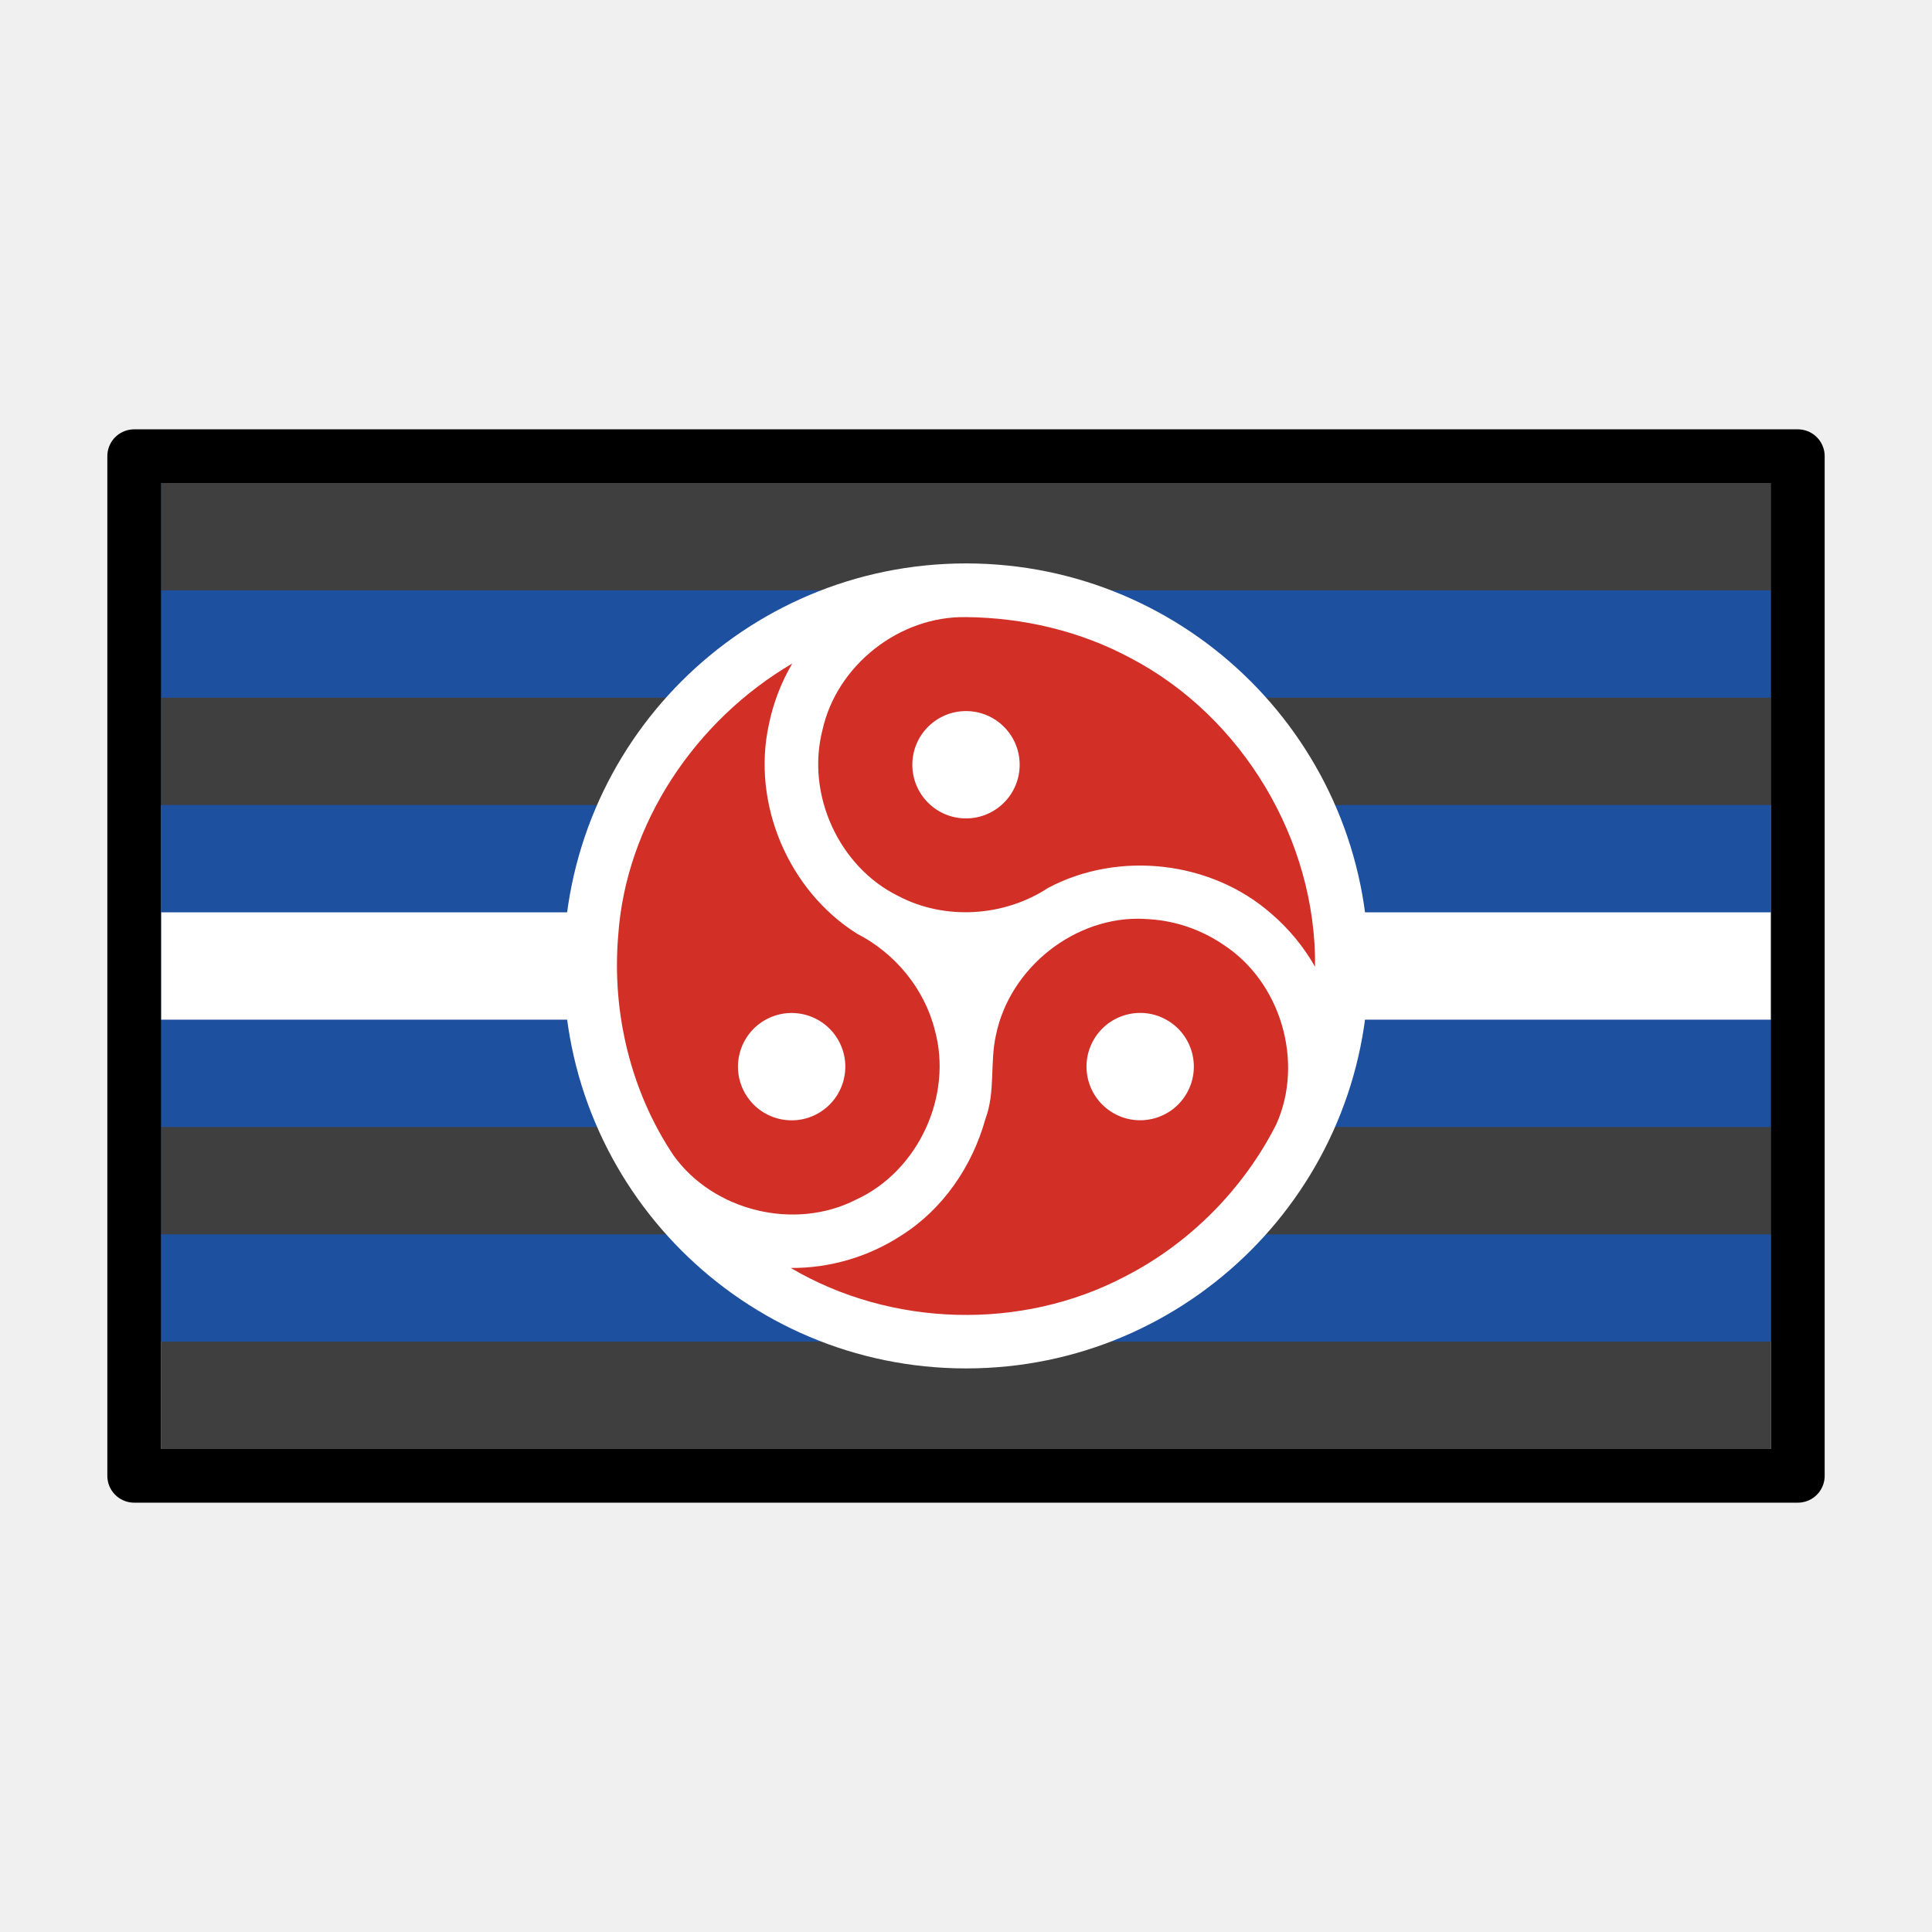
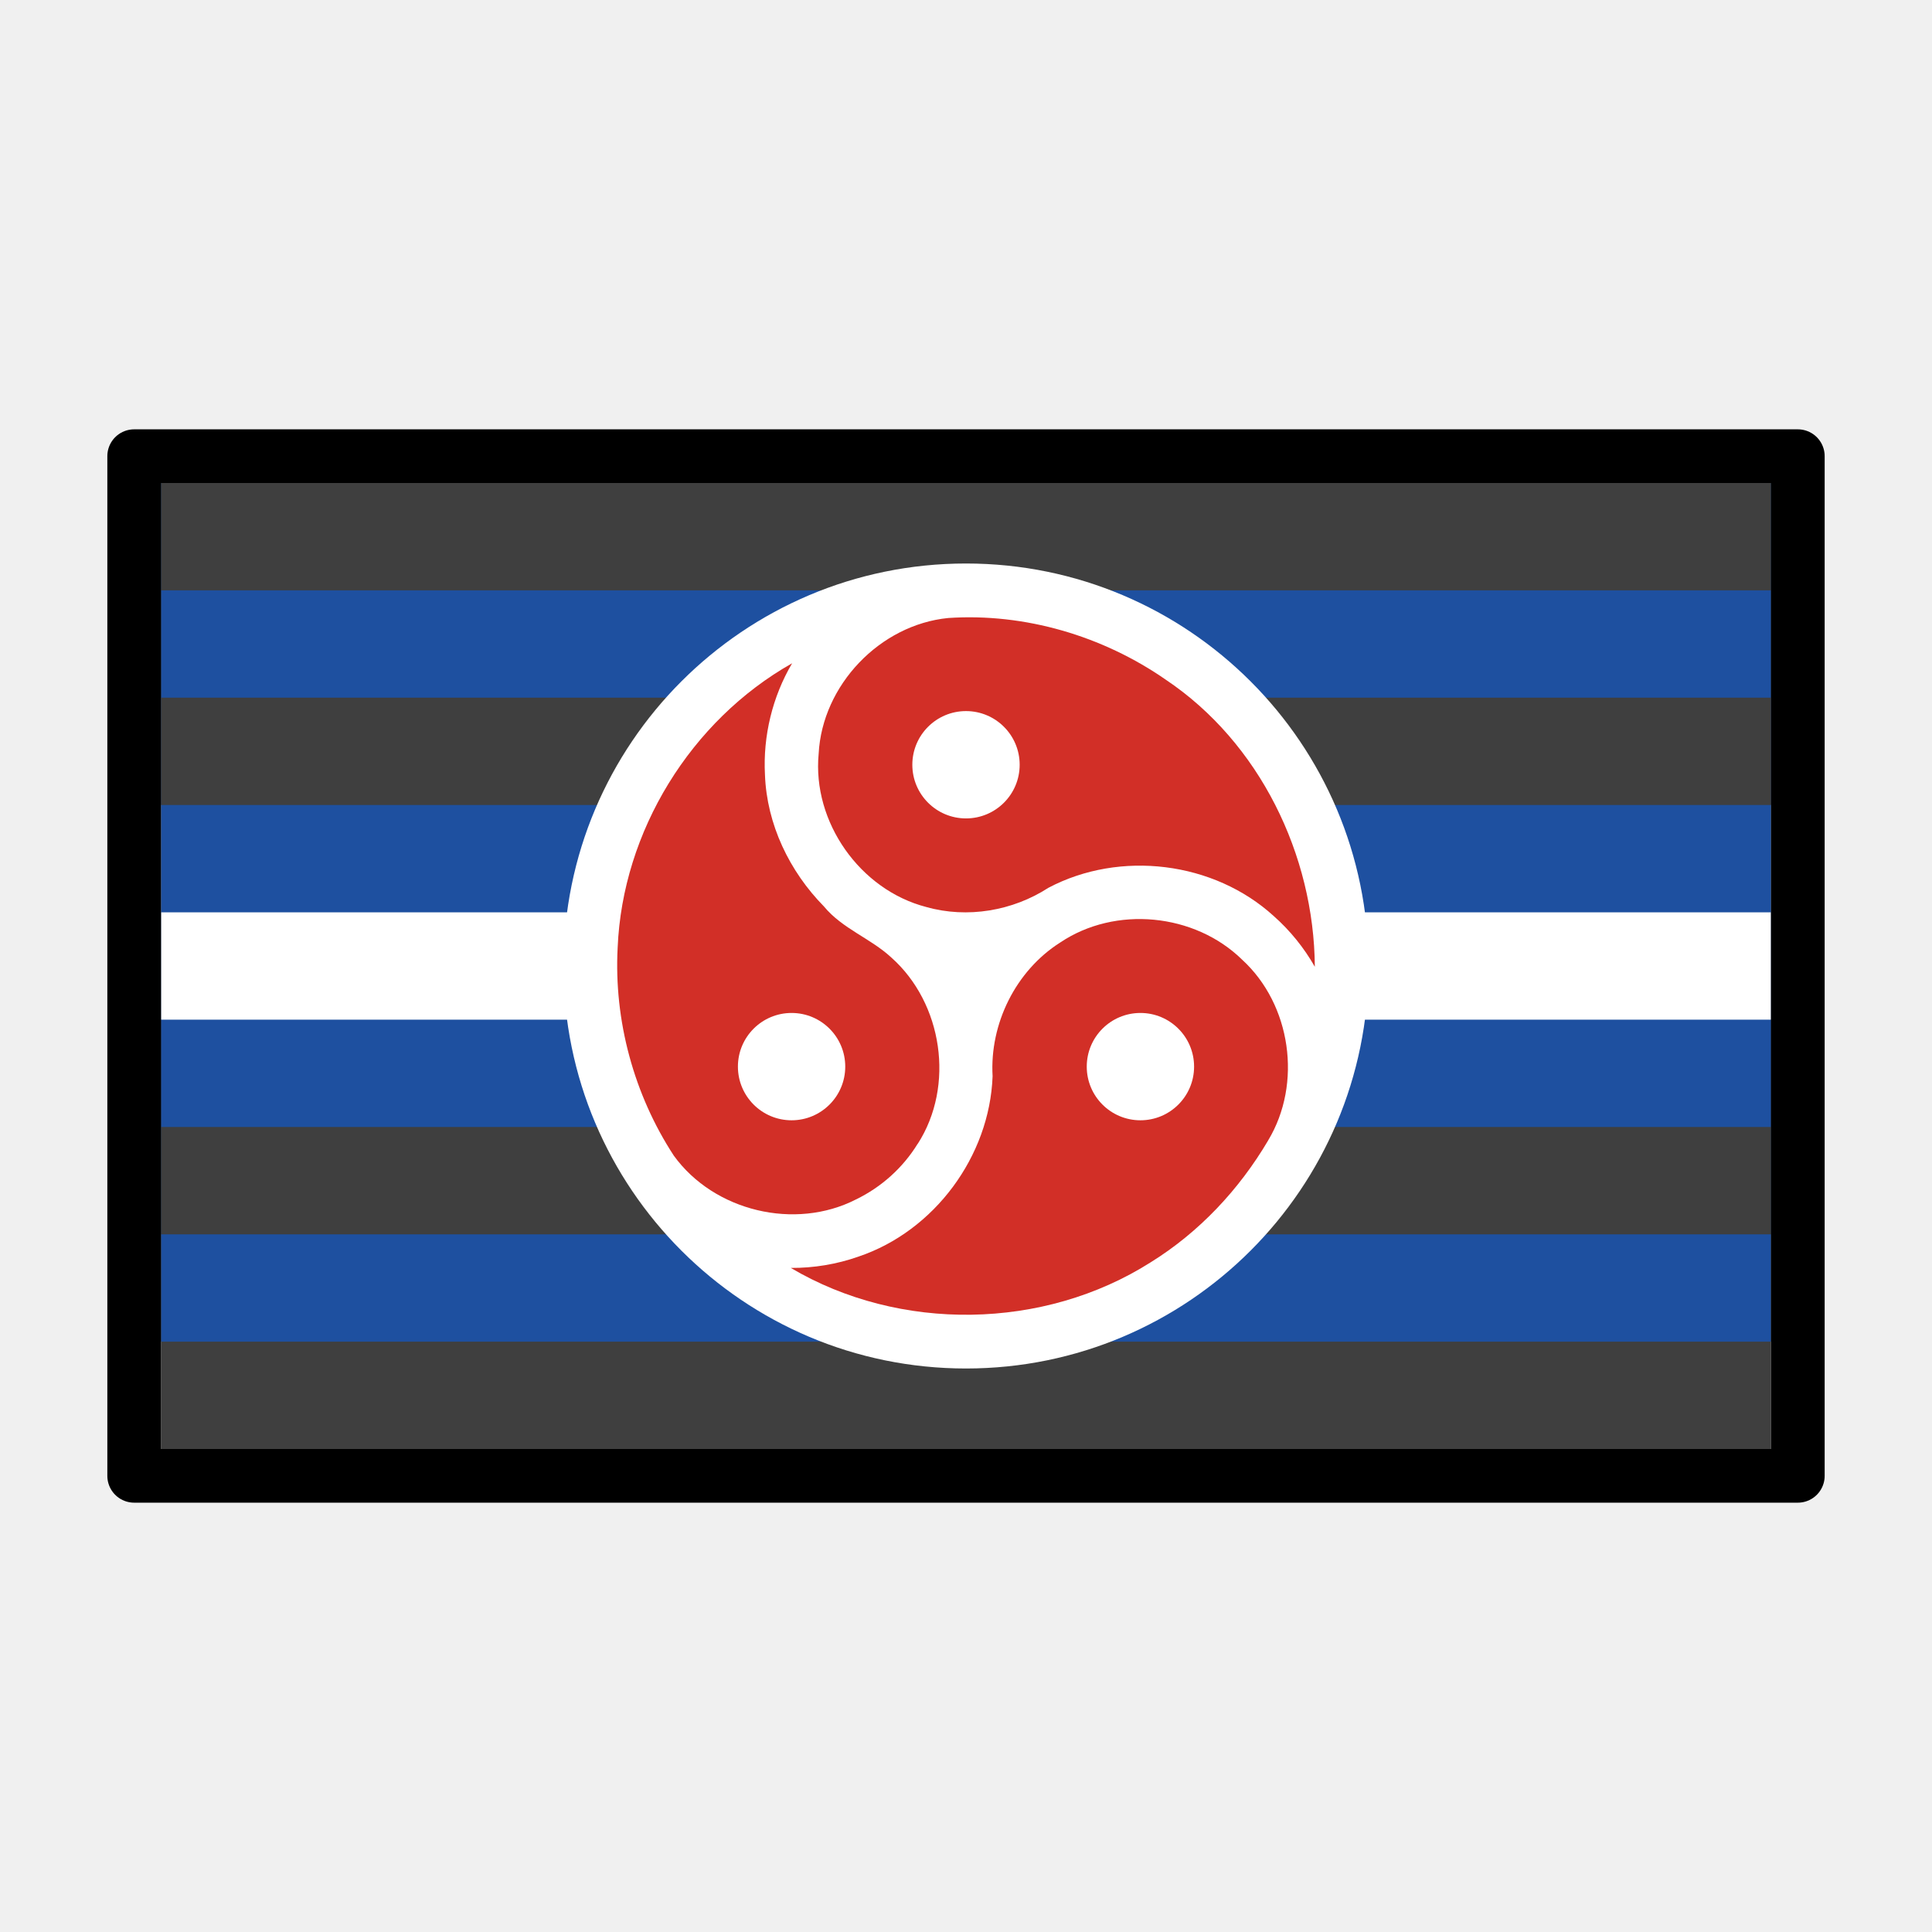
<svg xmlns="http://www.w3.org/2000/svg" id="emoji" version="1.1" viewBox="0 0 72 72">
-   <g>
-     <rect x="6" y="18" width="60" height="36" style="fill:#3f3f3f;stroke-width:.333" />
-     <rect x="6" y="18" width="60" height="32" style="fill:#1e50a0;stroke-width:.333" />
-     <rect x="6" y="18" width="60" height="28" style="fill:#3f3f3f;stroke-width:.333" />
-     <rect x="6" y="18" width="60" height="24" style="fill:#1e50a0;stroke-width:.333" />
-     <rect x="6" y="18" width="60" height="20" style="fill:#fff;stroke-width:.333" />
-     <rect x="6" y="18" width="60" height="16" style="fill:#1e50a0;stroke-width:.333" />
-     <rect x="6" y="18" width="60" height="12" style="fill:#3f3f3f;stroke-width:.333" />
-     <rect x="6" y="18" width="60" height="8" style="fill:#1e50a0;stroke-width:.333" />
-     <rect x="6" y="18" width="60" height="4" style="fill:#3f3f3f;stroke-width:.333" />
-     <g transform="rotate(240 36 36)">
-       <circle transform="rotate(120)" cx="13.18" cy="-49.18" r="15" style="fill:#fff" />
-       <path d="m49 36.03c-0.029-4.171-2.057-8.355-5.555-10.7-2.347-1.63-5.249-2.489-8.106-2.299-2.548 0.251-4.697 2.502-4.83 5.059-0.242 2.543 1.539 5.071 4.008 5.711 1.533 0.434 3.224 0.146 4.555-0.716 2.67-1.41 6.166-0.983 8.4 1.057 0.609 0.54 1.127 1.181 1.529 1.888z" style="fill:#d22f27;stop-color:#000000;stroke-linecap:round;stroke-linejoin:round" />
-       <path d="m34.2 42.63c1.393-2.165 0.931-5.246-0.984-6.947-0.775-0.717-1.824-1.071-2.508-1.9-1.287-1.309-2.132-3.061-2.2-4.909-0.077-1.445 0.278-2.909 1.012-4.156-3.778 2.133-6.322 6.267-6.502 10.6-0.143 2.715 0.607 5.475 2.092 7.748 1.498 2.073 4.519 2.798 6.795 1.631 0.941-0.456 1.747-1.18 2.294-2.072z" style="fill:#d22f27;stop-color:#000000;stroke-linecap:round;stroke-linejoin:round" />
-       <path d="m47.26 42.5c1.278-2.119 0.858-5.065-0.97-6.736-1.767-1.733-4.727-2.023-6.783-0.637-1.656 1.052-2.63 3.03-2.516 4.981-0.109 2.981-2.169 5.771-5.001 6.723-0.807 0.284-1.663 0.426-2.518 0.421 4.058 2.401 9.429 2.319 13.41-0.209 1.81-1.122 3.299-2.713 4.379-4.543z" style="fill:#d22f27;stop-color:#000000;stroke-linecap:round;stroke-linejoin:round" />
-       <circle transform="translate(85.18 22.82)" cx="-49.18" cy="5.677" r="2" style="fill:#fff" />
-       <circle transform="rotate(240 49.18 -13.18)" cx="13.18" cy="-56.68" r="2" style="fill:#fff" />
-       <circle transform="rotate(120 36 36)" cx="36" cy="28.5" r="2" style="fill:#fff" />
+   <g id="color">
+     <rect x="6" y="18" width="60" height="36" fill="#3f3f3f" />
+     <rect x="6" y="18" width="60" height="32" fill="#1e50a0" />
+     <rect x="6" y="18" width="60" height="28" fill="#3f3f3f" />
+     <rect x="6" y="18" width="60" height="24" fill="#1e50a0" />
+     <rect x="6" y="18" width="60" height="20" fill="#fff" />
+     <rect x="6" y="18" width="60" height="16" fill="#1e50a0" />
+     <rect x="6" y="18" width="60" height="12" fill="#3f3f3f" />
+     <rect x="6" y="18" width="60" height="8" fill="#1e50a0" />
+     <rect x="6" y="18" width="60" height="4" fill="#3f3f3f" />
+     <g>
+       <circle cx="36" cy="36" r="15" fill="#fff" />
+       <path d="m49 36.03c-0.029-4.171-2.057-8.355-5.555-10.7-2.347-1.63-5.249-2.489-8.106-2.299-2.548 0.251-4.697 2.502-4.83 5.059-0.242 2.543 1.539 5.071 4.008 5.711 1.533 0.434 3.224 0.146 4.555-0.716 2.67-1.41 6.166-0.983 8.4 1.057 0.609 0.54 1.127 1.181 1.529 1.888z" fill="#d22f27" />
+       <path d="m34.2 42.63c1.393-2.165 0.931-5.246-0.984-6.947-0.775-0.717-1.824-1.071-2.508-1.9-1.287-1.309-2.132-3.061-2.2-4.909-0.077-1.445 0.278-2.909 1.012-4.156-3.778 2.133-6.322 6.267-6.502 10.6-0.143 2.715 0.607 5.475 2.092 7.748 1.498 2.073 4.519 2.798 6.795 1.631 0.941-0.456 1.747-1.18 2.294-2.072z" fill="#d22f27" />
+       <path d="m47.26 42.5c1.278-2.119 0.858-5.065-0.97-6.736-1.767-1.733-4.727-2.023-6.783-0.637-1.656 1.052-2.63 3.03-2.516 4.981-0.109 2.981-2.169 5.771-5.001 6.723-0.807 0.284-1.663 0.426-2.518 0.421 4.058 2.401 9.429 2.319 13.41-0.209 1.81-1.122 3.299-2.713 4.379-4.543z" fill="#d22f27" />
+       <circle cx="36" cy="28.5" r="2" fill="#fff" />
+       <circle cx="42.5" cy="39.75" r="2" fill="#fff" />
+       <circle cx="29.5" cy="39.75" r="2" fill="#fff" />
    </g>
  </g>
  <g id="line">
    <rect x="5" y="17" width="62" height="38" fill="none" stroke="#000" stroke-linecap="round" stroke-linejoin="round" stroke-width="2" />
  </g>
+   <g id="grid">
+   </g>
</svg>
